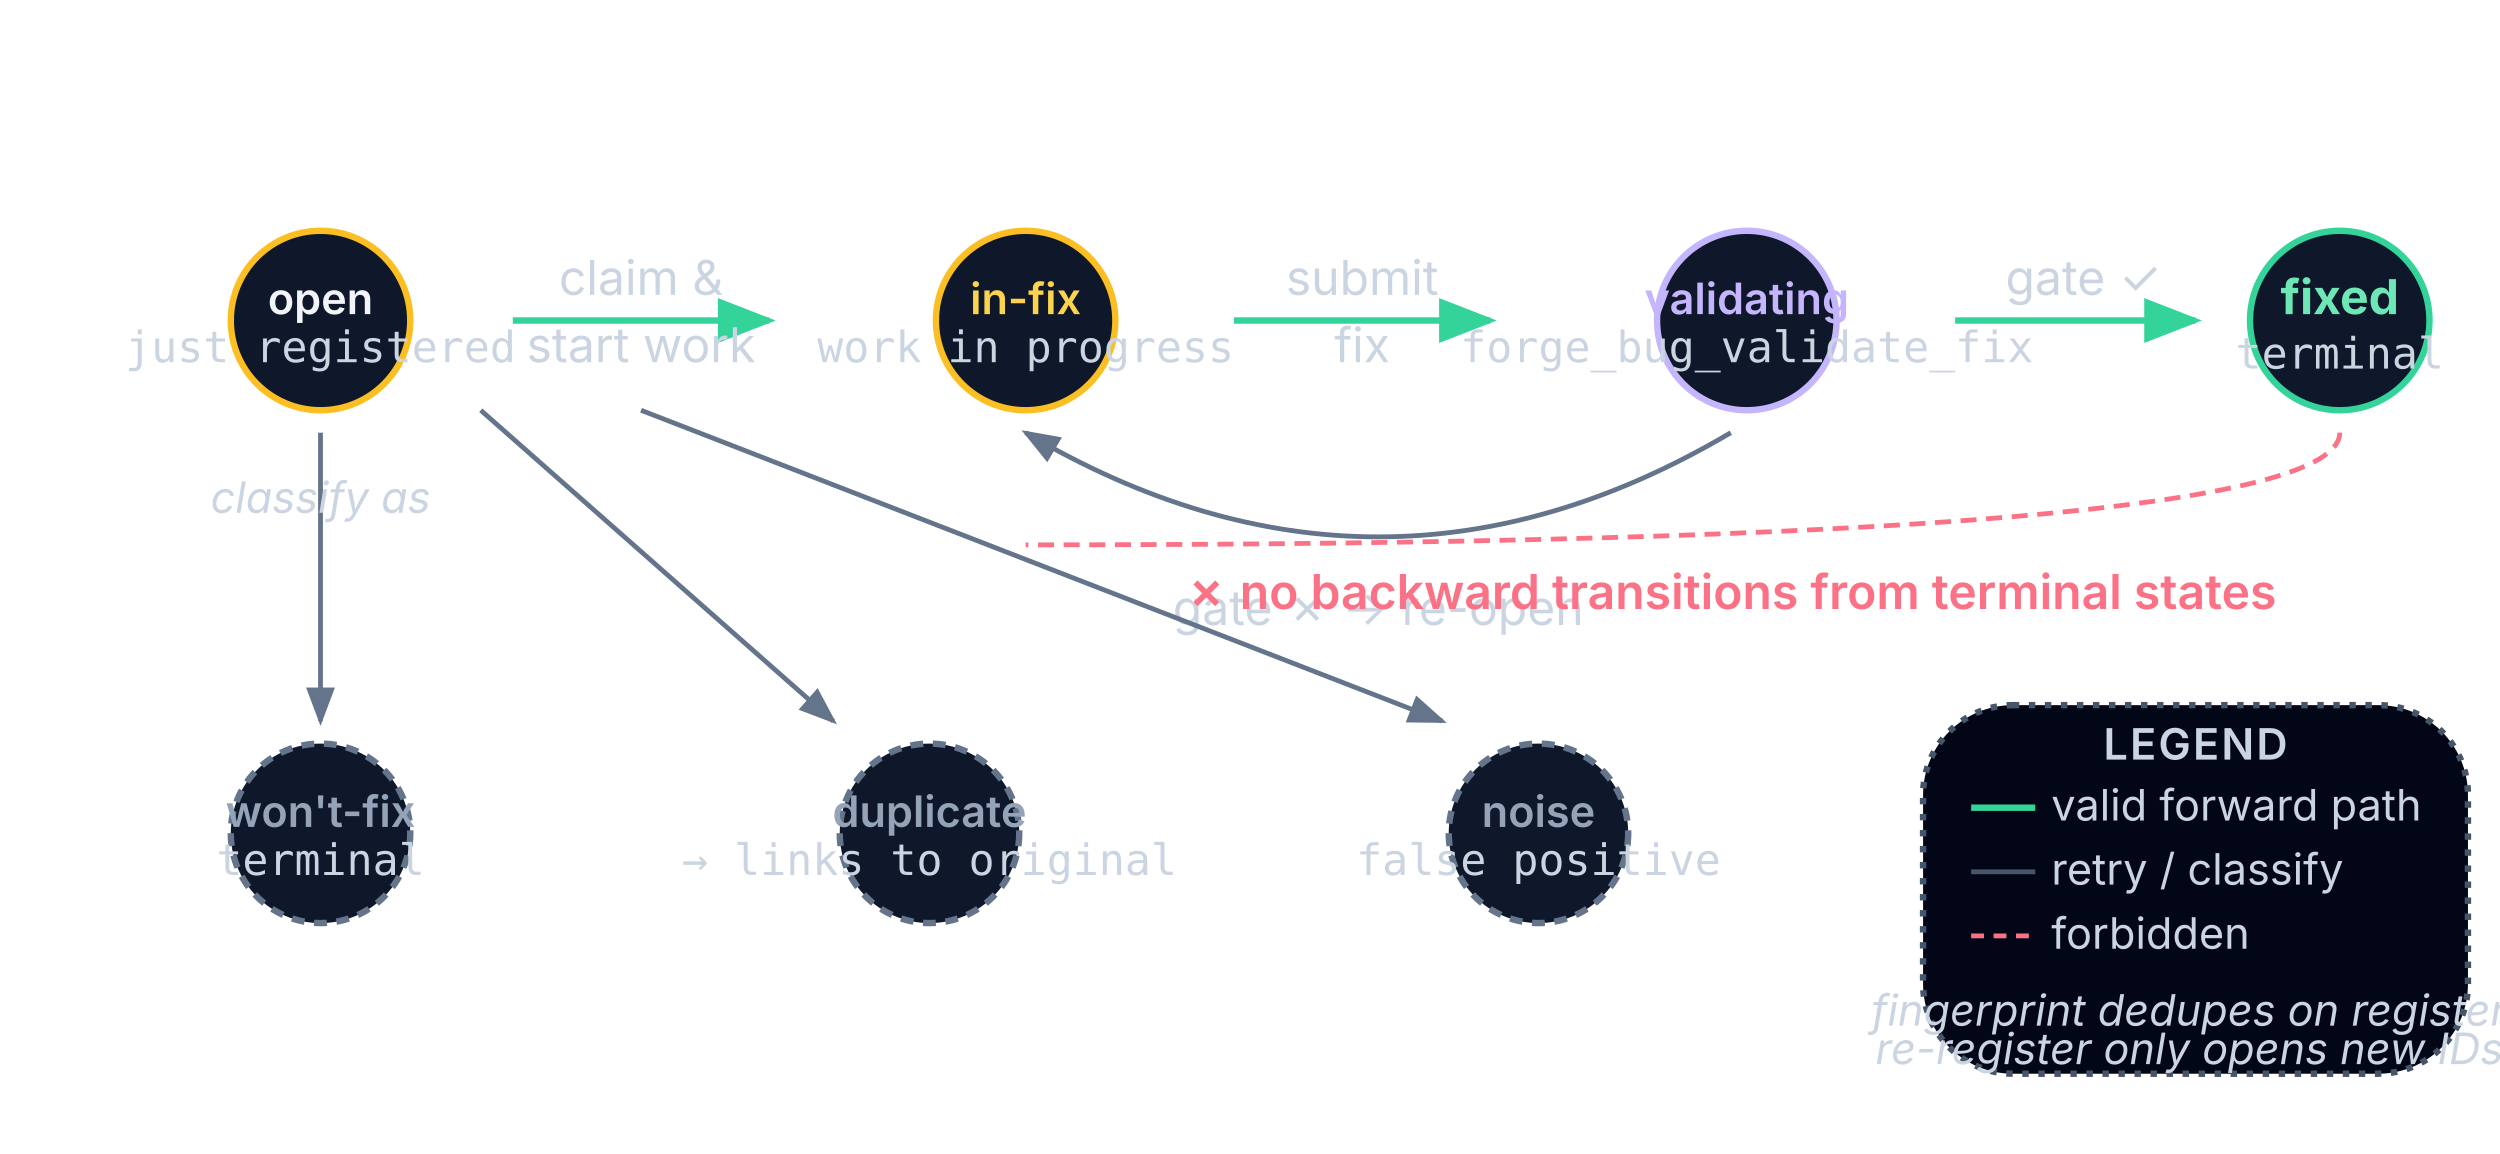
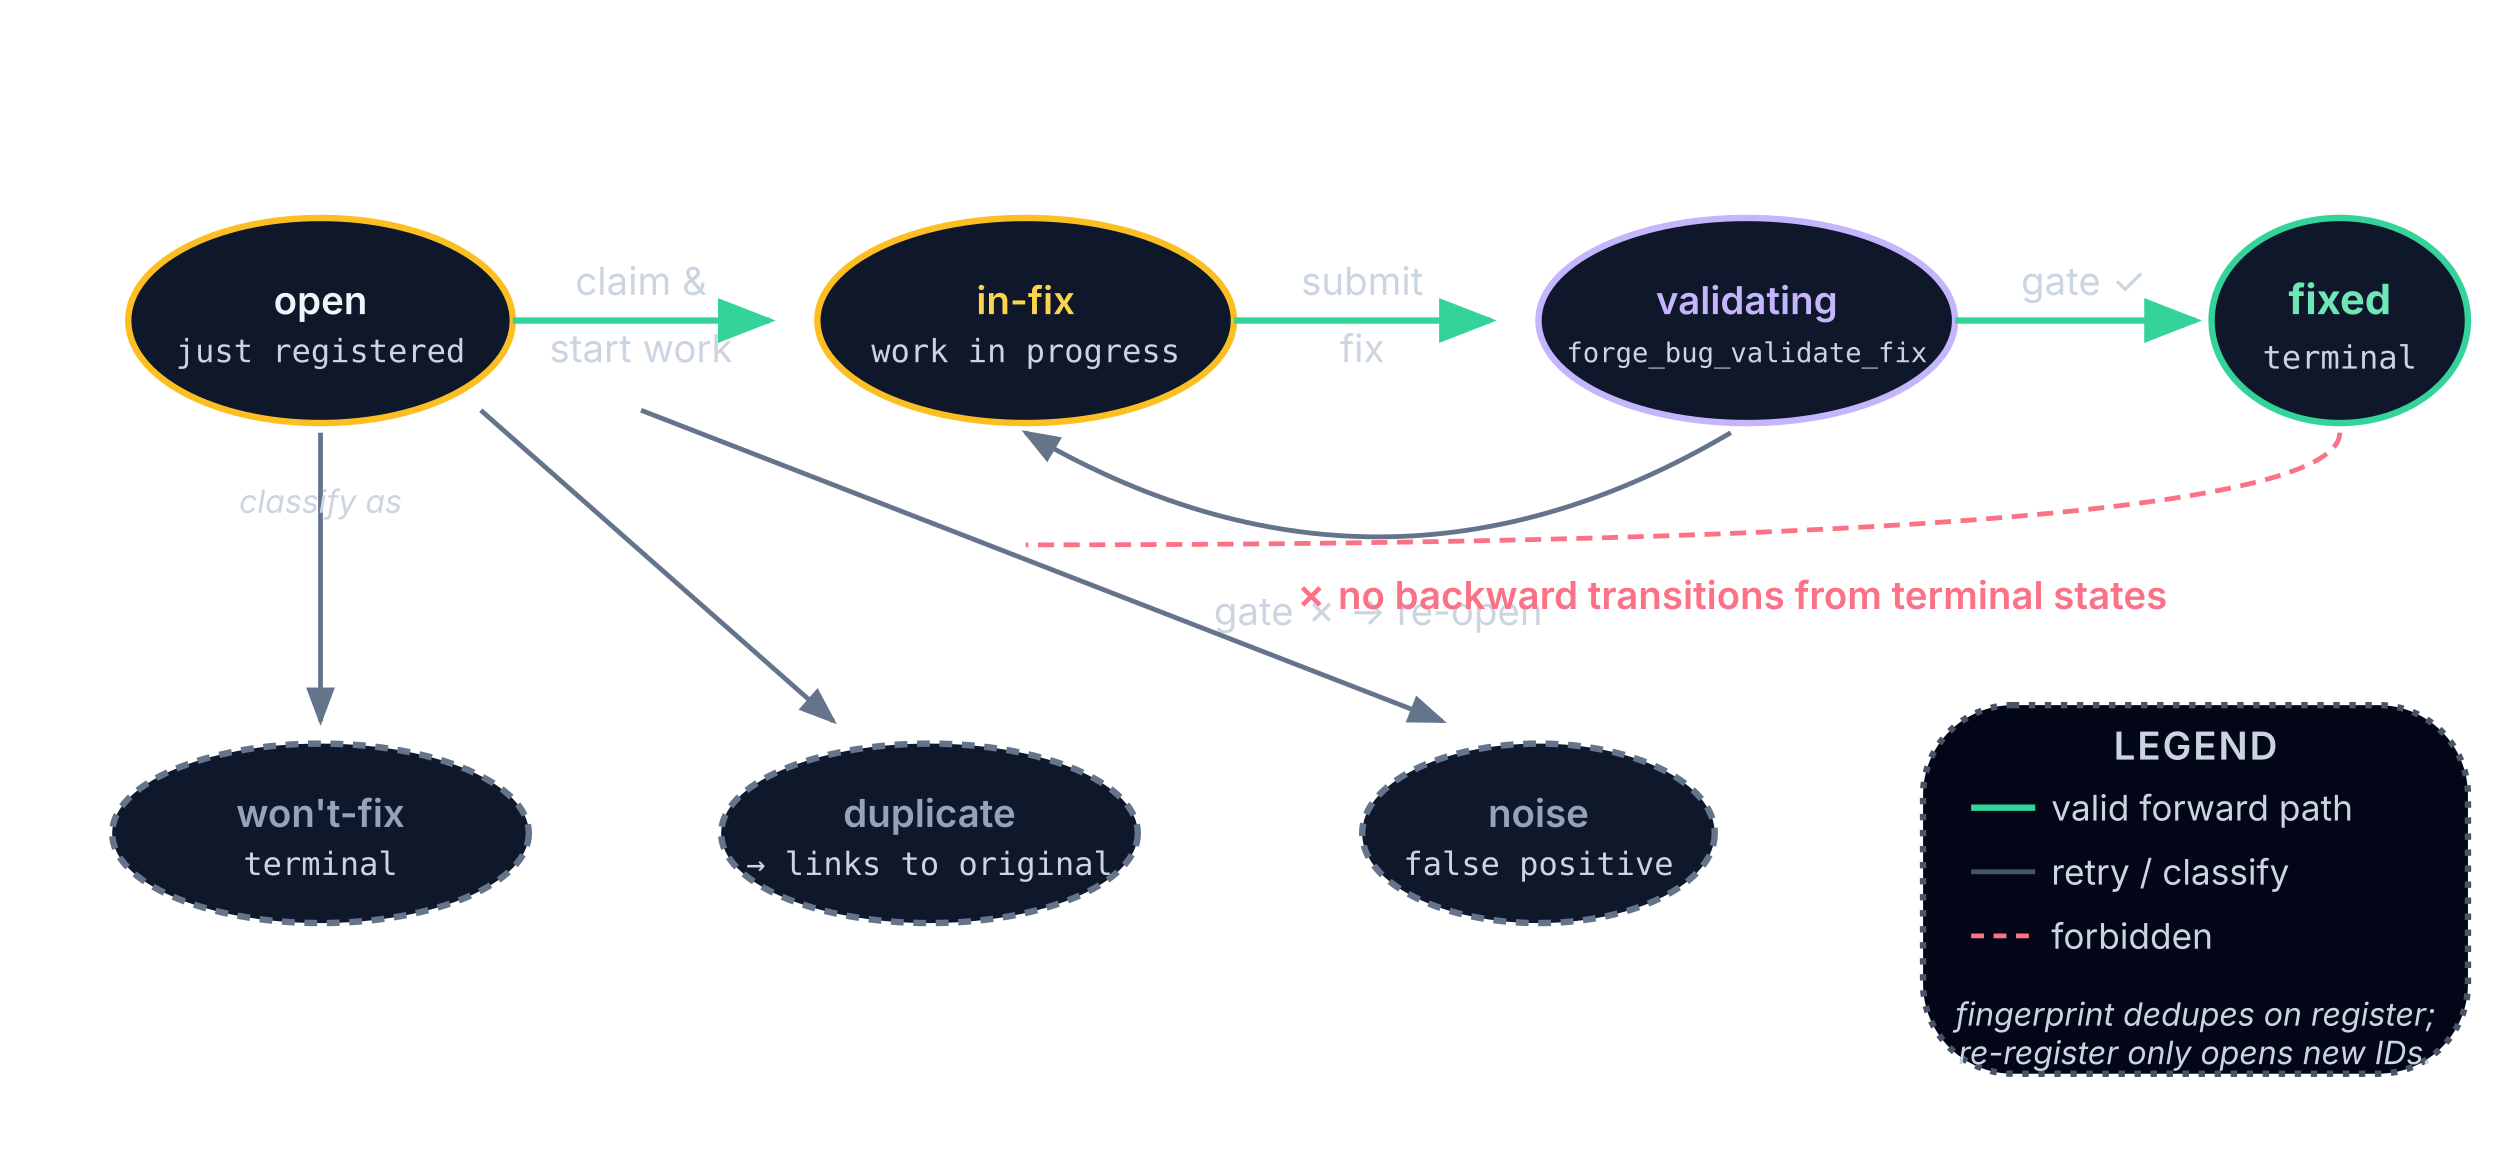
<svg xmlns="http://www.w3.org/2000/svg" viewBox="0 0 780 360" fill="none">
  <style>
    text { font-family: 'Inter', sans-serif; }
-     .node { rx: 28; ry: 28; stroke-width: 2; }
+     .node { stroke-width: 2; }
+     rect.node { rx: 28px; ry: 28px; }
    .arrow { stroke: #64748b; stroke-width: 1.5; fill: none; marker-end: url(#bsah); }
    .arrow-ok { stroke: #34d399; stroke-width: 2; fill: none; marker-end: url(#bsahok); }
    .arrow-bad { stroke: #fb7185; stroke-width: 1.5; fill: none; stroke-dasharray: 5 3; }
-     .label { font-size: 15px; fill: #cbd5e1; }
-     .small { font-size: 13.5px; fill: #cbd5e1; }
-     .tiny { font-size: 13.5px; fill: #cbd5e1; font-style: italic; }
-     .title { font-size: 13.5px; fill: #f1f5f9; font-weight: 600; }
-     .legend { font-size: 13.5px; font-weight: 600; text-transform: uppercase; letter-spacing: 0.05em; }
-     .pill { font-size: 15px; font-weight: 700; }
+     .label { font-size: 12px; fill: #cbd5e1; }
+     .small { font-size: 11px; fill: #cbd5e1; }
+     .tiny { font-size: 10px; fill: #cbd5e1; font-style: italic; }
+     .title { font-size: 12px; fill: #f1f5f9; font-weight: 600; }
+     .legend { font-size: 12px; font-weight: 600; text-transform: uppercase; letter-spacing: 0.05em; }
+     .pill { font-size: 13px; font-weight: 700; }
    .terminal-good { fill: #6ee7b7; }
    .terminal-bad { fill: #fda4af; }
    .work { fill: #fcd34d; }
    .review { fill: #c4b5fd; }
-     .surf { font-size: 13.5px; font-family: 'JetBrains Mono', monospace; fill: #cbd5e1; }
+     .surf { font-size: 10px; font-family: 'JetBrains Mono', monospace; fill: #cbd5e1; }
  </style>
  <defs>
    <marker id="bsah" markerWidth="8" markerHeight="6" refX="7" refY="3" orient="auto">
      <path d="M0,0 L8,3 L0,6" fill="#64748b" />
    </marker>
    <marker id="bsahok" markerWidth="9" markerHeight="7" refX="8" refY="3.5" orient="auto">
      <path d="M0,0 L9,3.5 L0,7" fill="#34d399" />
    </marker>
  </defs>
  <ellipse cx="100" cy="100" rx="60" ry="32" class="node" fill="#0f172a" stroke="#fbbf24" />
  <text x="100" y="98" class="title" text-anchor="middle">open</text>
  <text x="100" y="113" class="surf" text-anchor="middle">just registered</text>
  <path d="M160,100 L240,100" class="arrow-ok" />
  <text x="200" y="92" class="label" text-anchor="middle">claim &amp;</text>
  <text x="200" y="113" class="label" text-anchor="middle">start work</text>
  <ellipse cx="320" cy="100" rx="65" ry="32" class="node" fill="#0f172a" stroke="#fbbf24" />
  <text x="320" y="98" class="title work" text-anchor="middle">in-fix</text>
  <text x="320" y="113" class="surf" text-anchor="middle">work in progress</text>
  <path d="M385,100 L465,100" class="arrow-ok" />
  <text x="425" y="92" class="label" text-anchor="middle">submit</text>
  <text x="425" y="113" class="label" text-anchor="middle">fix</text>
  <ellipse cx="545" cy="100" rx="65" ry="32" class="node" fill="#0f172a" stroke="#c4b5fd" />
  <text x="545" y="98" class="title review" text-anchor="middle">validating</text>
-   <text x="545" y="113" class="surf" text-anchor="middle">forge_bug_validate_fix</text>
+   <text x="545" y="113" class="surf" text-anchor="middle" style="font-size:8.5px;">forge_bug_validate_fix</text>
  <path d="M610,100 L685,100" class="arrow-ok" />
  <text x="650" y="92" class="label ok" text-anchor="middle">gate ✓</text>
  <ellipse cx="730" cy="100" rx="40" ry="32" class="node" fill="#0f172a" stroke="#34d399" stroke-width="2.5" />
  <text x="730" y="98" class="pill terminal-good" text-anchor="middle">fixed</text>
  <text x="730" y="115" class="surf" text-anchor="middle">terminal</text>
  <path d="M540,135 Q430,200 320,135" class="arrow" />
  <text x="430" y="195" class="label" text-anchor="middle">gate ✗ → re-open</text>
  <path d="M100,135 L100,225" class="arrow" />
  <ellipse cx="100" cy="260" rx="65" ry="28" class="node" fill="#0f172a" stroke="#64748b" stroke-dasharray="4 3" />
  <text x="100" y="258" class="title" text-anchor="middle" style="fill:#94a3b8;">won't-fix</text>
  <text x="100" y="273" class="surf" text-anchor="middle">terminal</text>
  <text x="100" y="160" class="tiny" text-anchor="middle">classify as</text>
  <path d="M150,128 L260,225" class="arrow" />
  <ellipse cx="290" cy="260" rx="65" ry="28" class="node" fill="#0f172a" stroke="#64748b" stroke-dasharray="4 3" />
  <text x="290" y="258" class="title" text-anchor="middle" style="fill:#94a3b8;">duplicate</text>
  <text x="290" y="273" class="surf" text-anchor="middle">→ links to original</text>
  <path d="M200,128 L450,225" class="arrow" />
  <ellipse cx="480" cy="260" rx="55" ry="28" class="node" fill="#0f172a" stroke="#64748b" stroke-dasharray="4 3" />
  <text x="480" y="258" class="title" text-anchor="middle" style="fill:#94a3b8;">noise</text>
  <text x="480" y="273" class="surf" text-anchor="middle">false positive</text>
  <path d="M730,135 Q730,170 320,170" class="arrow-bad" />
  <text x="540" y="190" class="label" style="fill:#fb7185;font-weight:600;" text-anchor="middle">✗ no backward transitions from terminal states</text>
  <rect x="600" y="220" width="170" height="115" class="node" fill="#020617" stroke="#475569" stroke-dasharray="2 3" />
  <text x="685" y="237" class="legend" text-anchor="middle" style="fill:#cbd5e1;">LEGEND</text>
  <line x1="615" y1="252" x2="635" y2="252" stroke="#34d399" stroke-width="2" />
  <text x="640" y="256" class="small">valid forward path</text>
  <line x1="615" y1="272" x2="635" y2="272" stroke="#475569" stroke-width="1.5" />
  <text x="640" y="276" class="small">retry / classify</text>
  <line x1="615" y1="292" x2="635" y2="292" stroke="#fb7185" stroke-width="1.5" stroke-dasharray="4 3" />
  <text x="640" y="296" class="small">forbidden</text>
  <text x="685" y="320" class="tiny" text-anchor="middle">fingerprint dedupes on register;</text>
  <text x="685" y="332" class="tiny" text-anchor="middle">re-register only opens new IDs.</text>
</svg>
